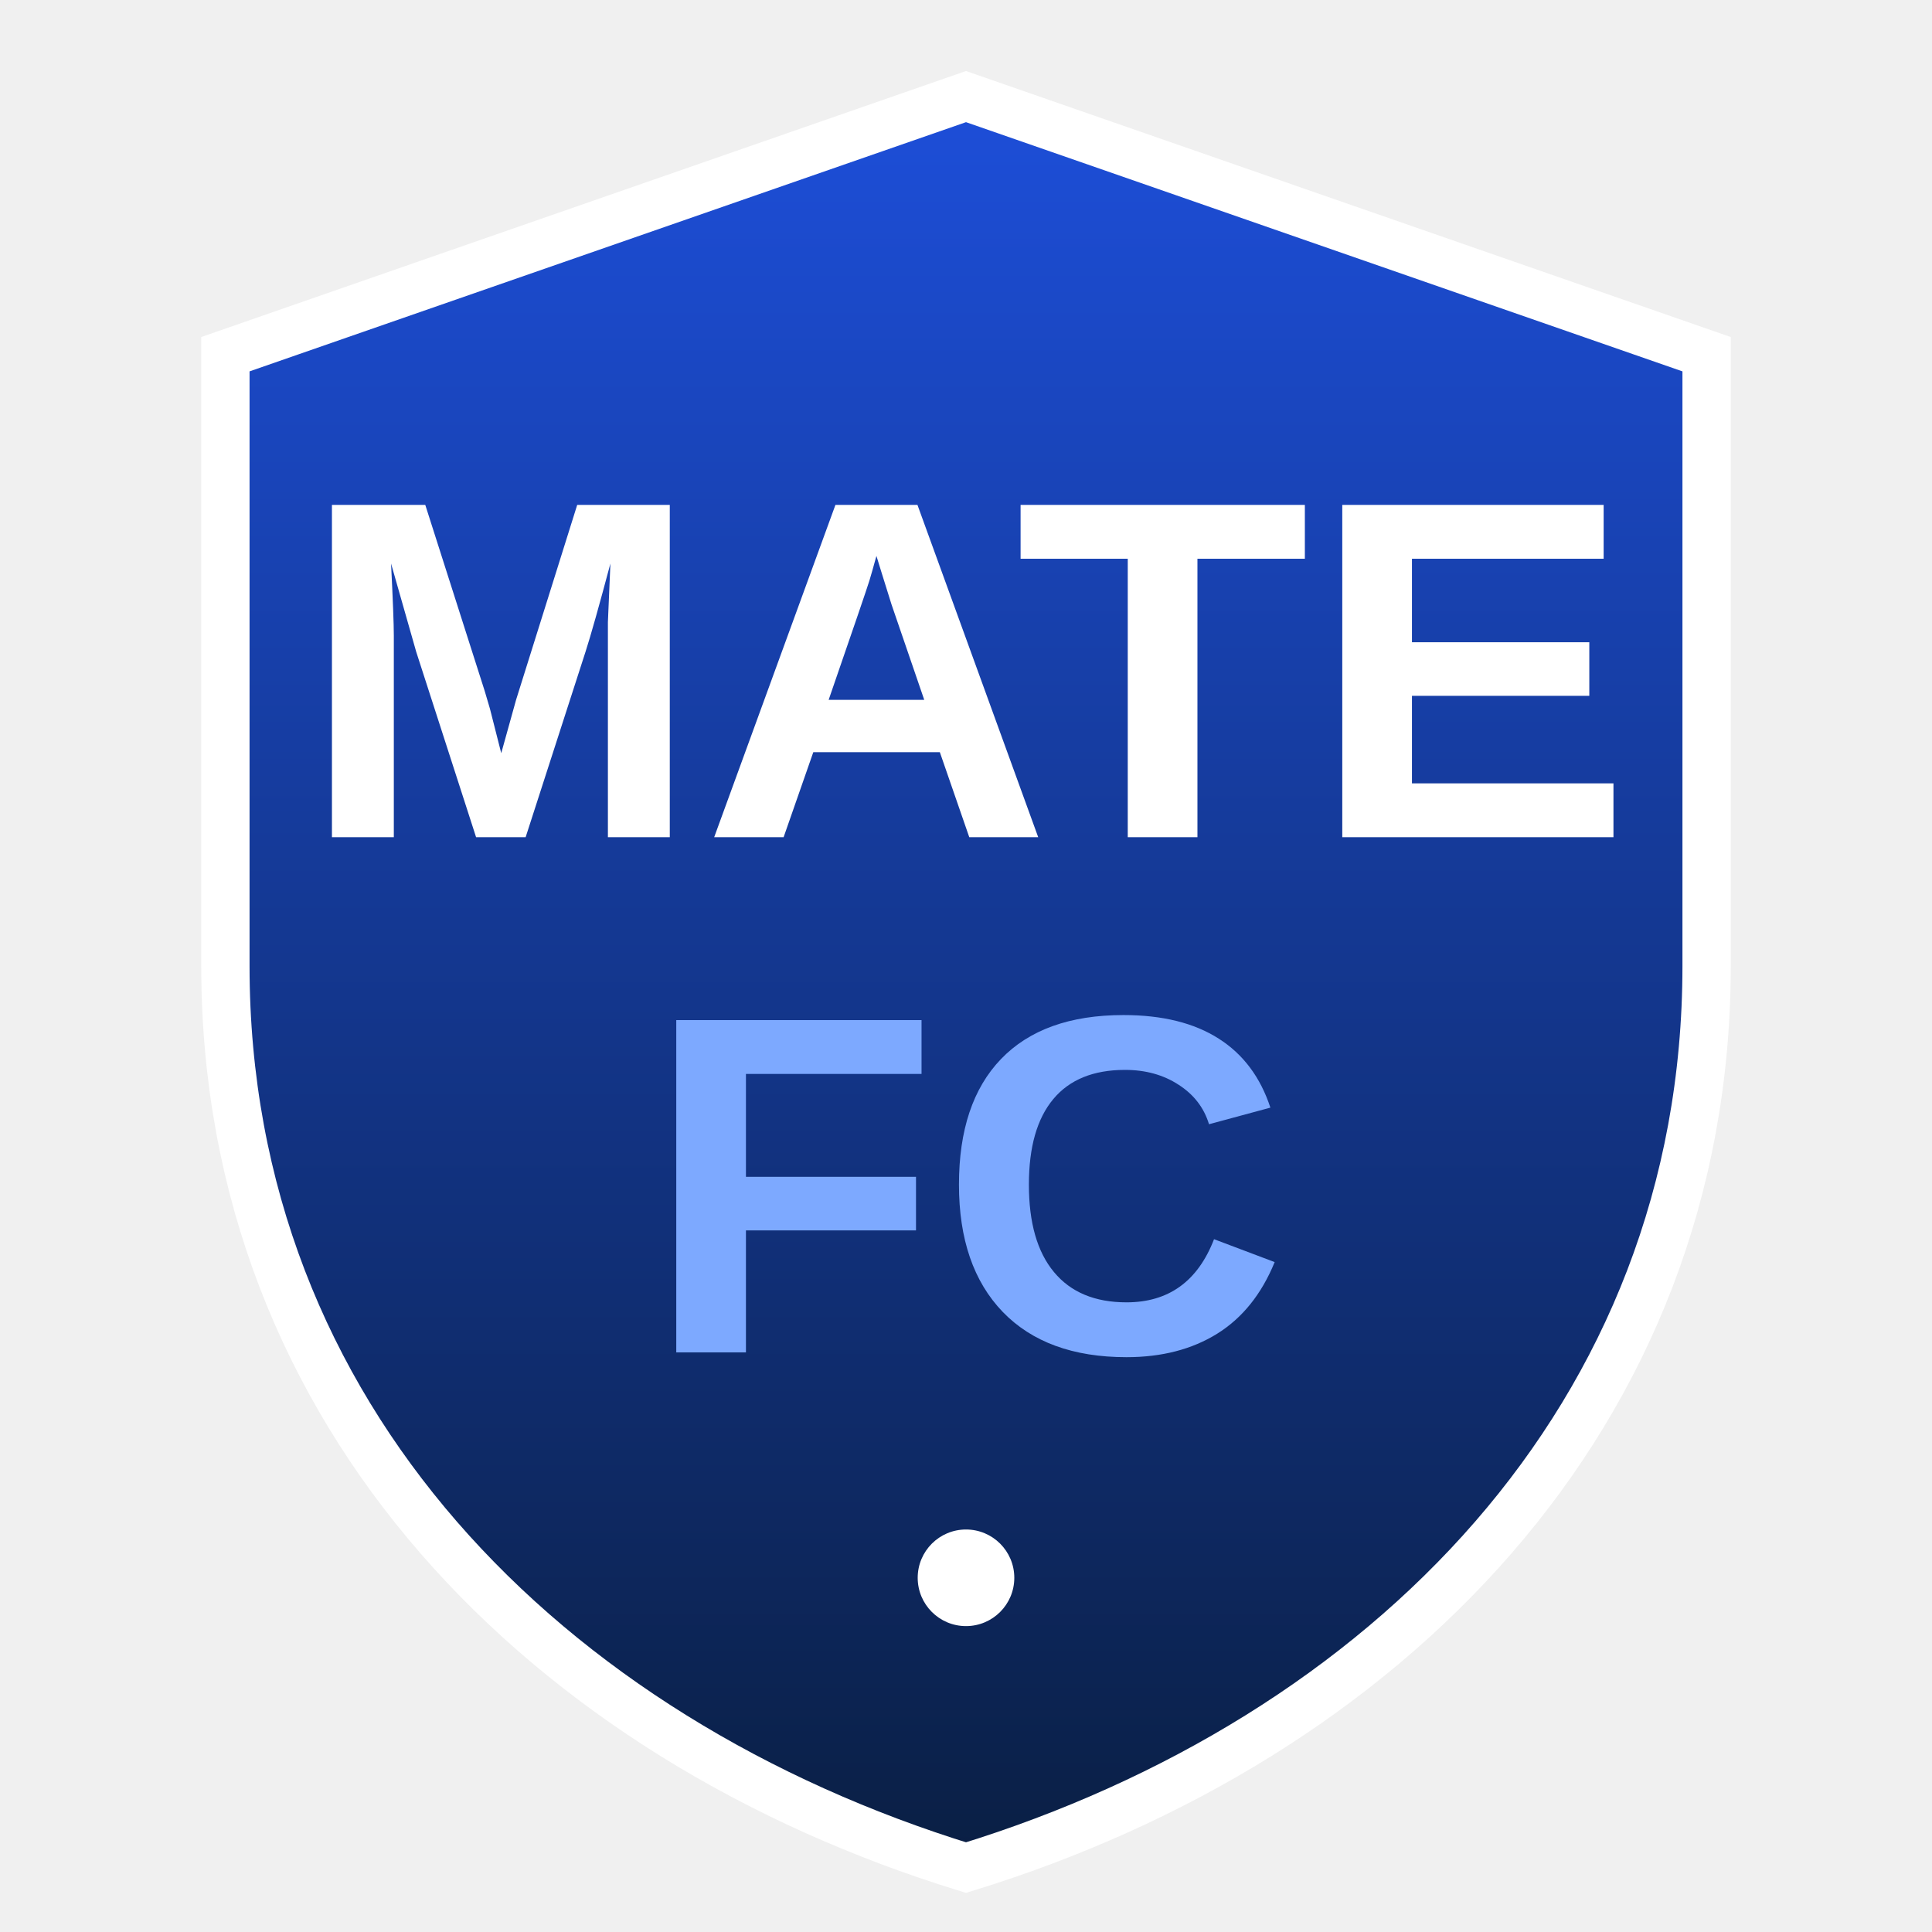
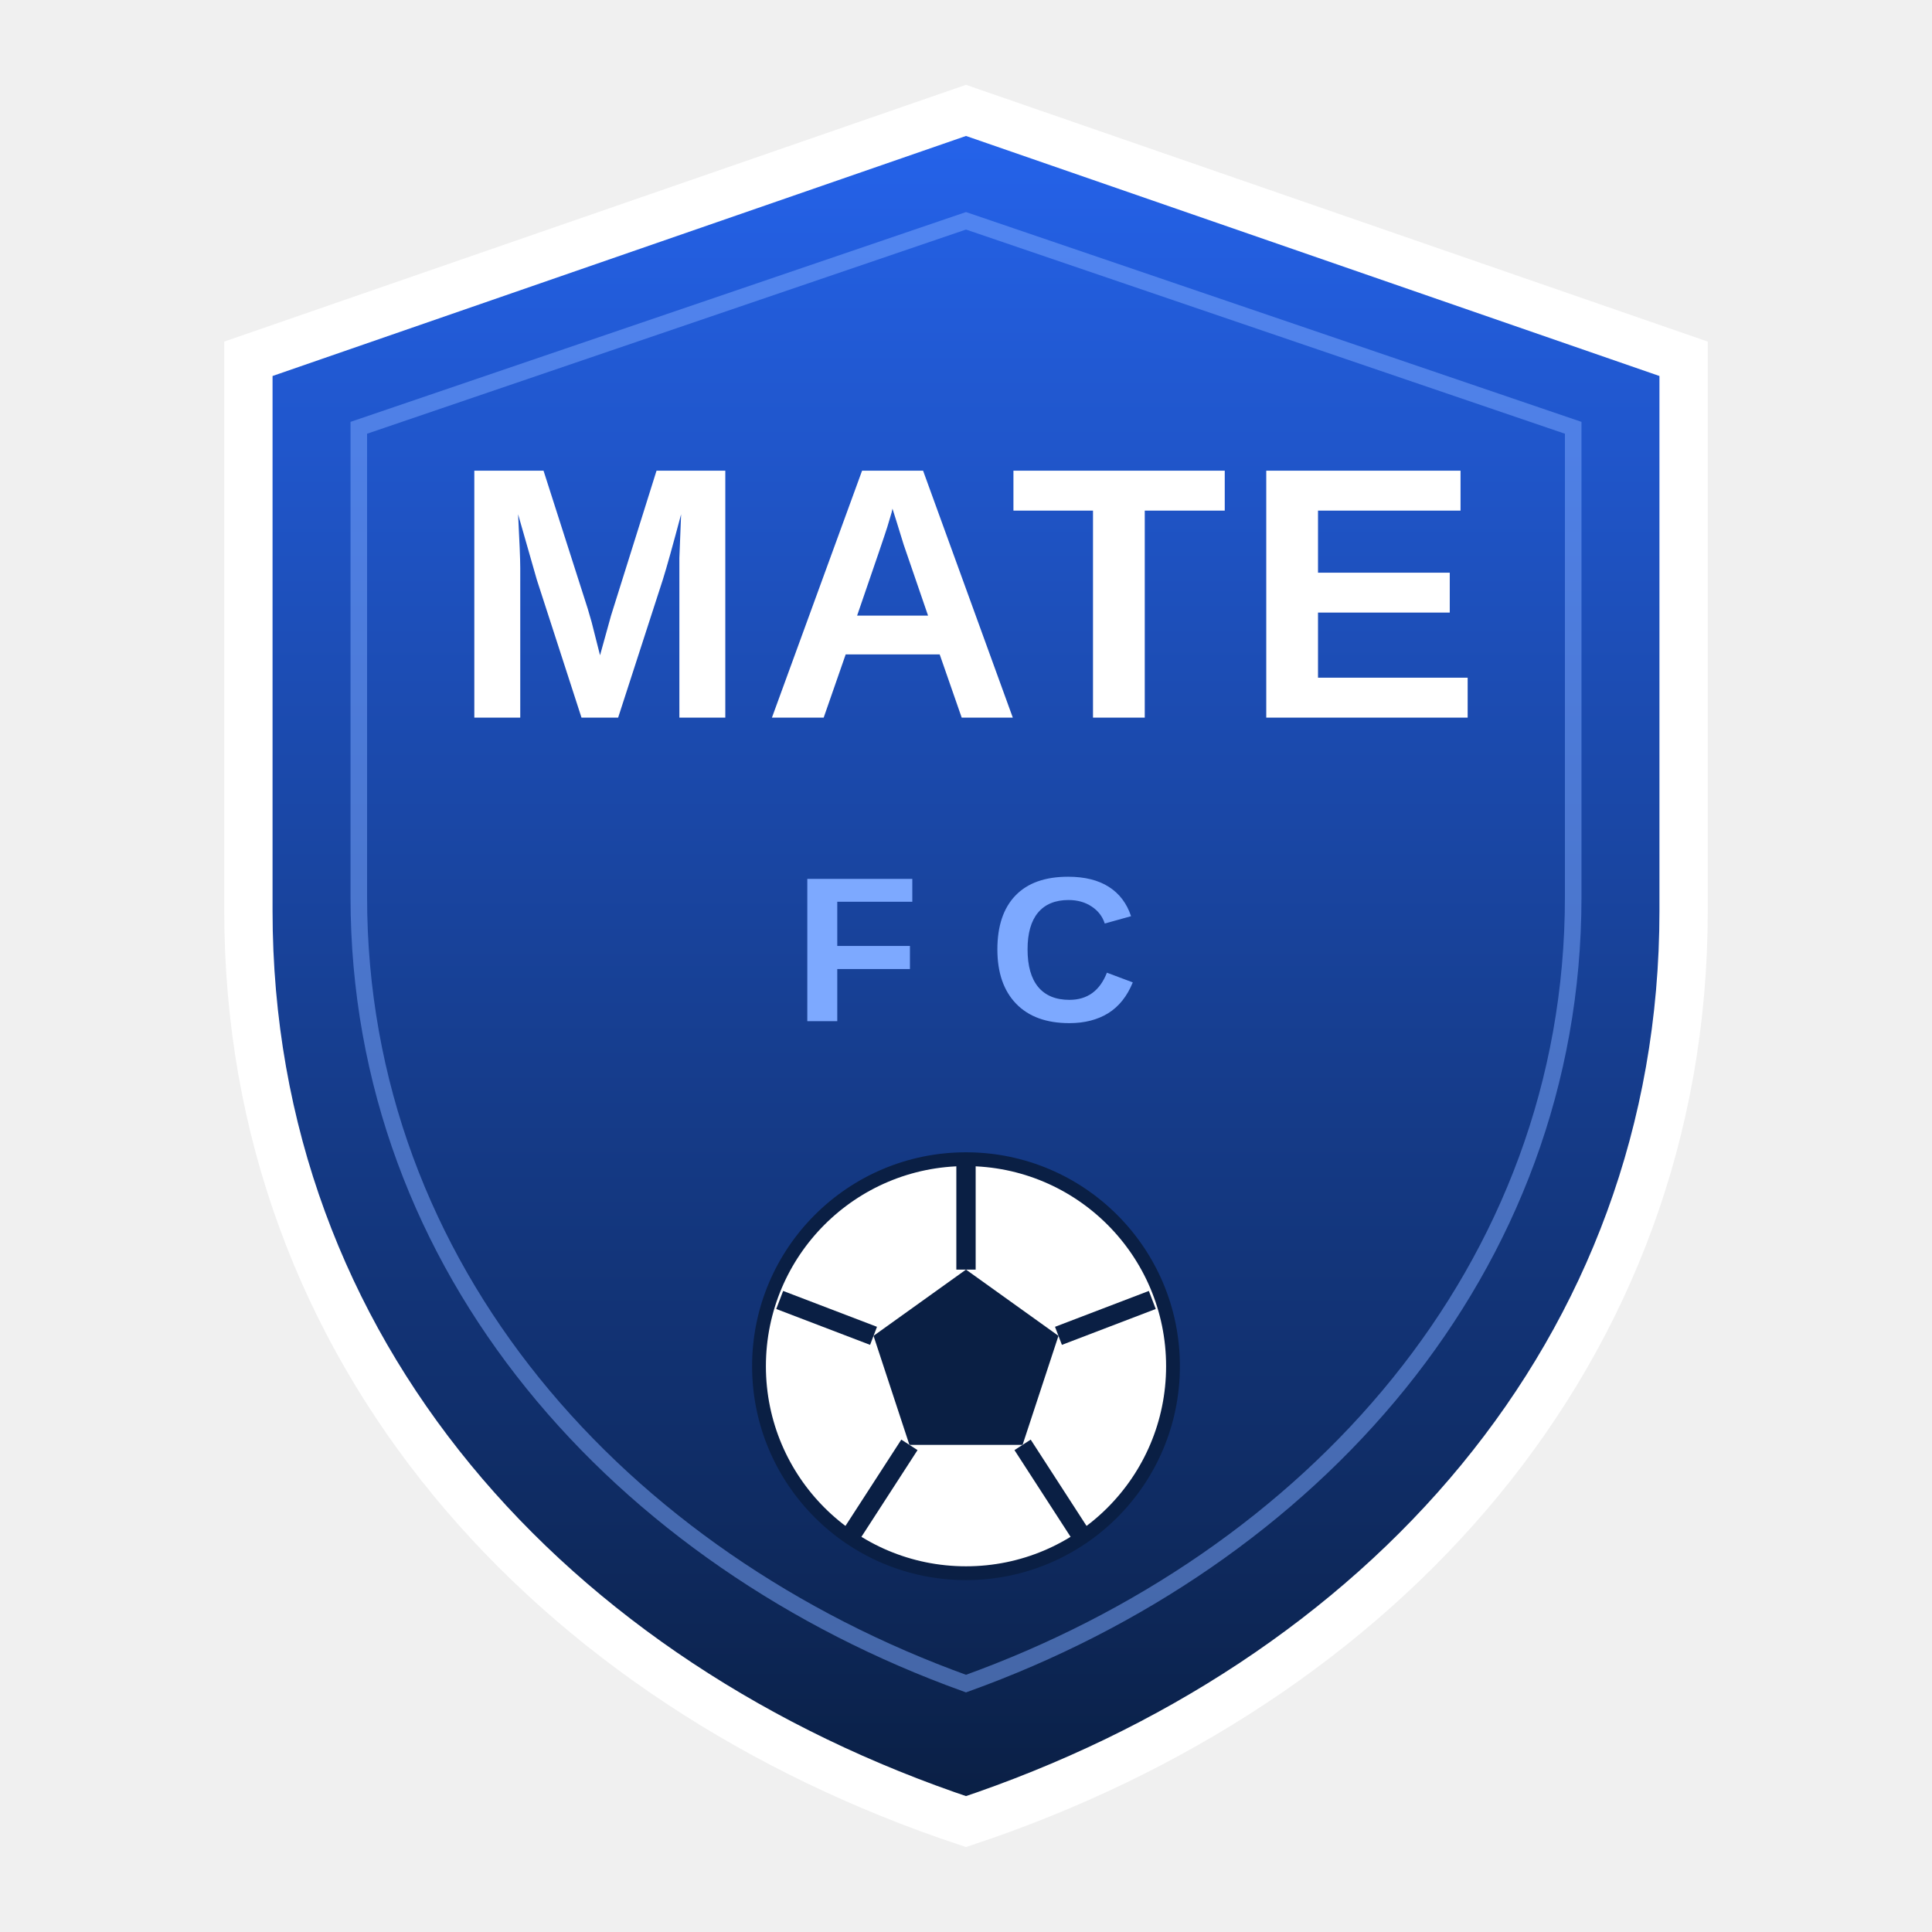
- <svg xmlns="http://www.w3.org/2000/svg" width="120" height="120" viewBox="0 0 120 120">
+ <svg xmlns="http://www.w3.org/2000/svg" width="140" height="140" viewBox="0 0 140 140">
  <defs>
    <linearGradient id="mfcCrest" x1="0" y1="0" x2="0" y2="1">
-       <stop offset="0" stop-color="#1D4ED8" />
-       <stop offset="1" stop-color="#0A1F44" />
+       <stop offset="0" stop-color="#2563eb" />
+       <stop offset="1" stop-color="#0a1f44" />
    </linearGradient>
  </defs>
-   <path d="M60 6 L106 22 V60 C106 88 86 108 60 116 C34 108 14 88 14 60 V22 Z" fill="url(#mfcCrest)" stroke="#fff" stroke-width="3" />
-   <text x="60" y="52" font-family="Arial, sans-serif" font-size="30" font-weight="800" fill="#fff" text-anchor="middle">MATE</text>
-   <text x="60" y="84" font-family="Arial, sans-serif" font-size="30" font-weight="800" fill="#7DA9FF" text-anchor="middle">FC</text>
-   <circle cx="60" cy="98" r="3" fill="#fff" />
+   <path d="M70 8 L122 26 V66 C122 98 100 122 70 132 C40 122 18 98 18 66 V26 Z" fill="url(#mfcCrest)" stroke="#ffffff" stroke-width="3.5" />
+   <path d="M70 16 L114 31 V65 C114 92 95 113 70 122 C45 113 26 92 26 65 V31 Z" fill="none" stroke="#7da9ff" stroke-width="1.2" opacity="0.5" />
+   <text x="70" y="52" font-family="Arial, Helvetica, sans-serif" font-size="26" font-weight="800" letter-spacing="1" fill="#ffffff" text-anchor="middle">MATE</text>
+   <text x="70" y="74" font-family="Arial, Helvetica, sans-serif" font-size="15" font-weight="700" letter-spacing="5" fill="#7da9ff" text-anchor="middle">FC</text>
+   <g transform="translate(70 99)">
+     <circle r="15" fill="#ffffff" />
+     <circle r="15" fill="none" stroke="#0a1f44" stroke-width="1" />
+     <path d="M0 -7 L6.7 -2.2 L4.1 5.7 H-4.1 L-6.7 -2.2 Z" fill="#0a1f44" />
+     <path d="M0 -7 L0 -15 M6.7 -2.2 L13.5 -4.8 M4.1 5.7 L8.5 12.5 M-4.1 5.7 L-8.5 12.5 M-6.7 -2.2 L-13.5 -4.8" stroke="#0a1f44" stroke-width="1.4" />
+   </g>
</svg>
